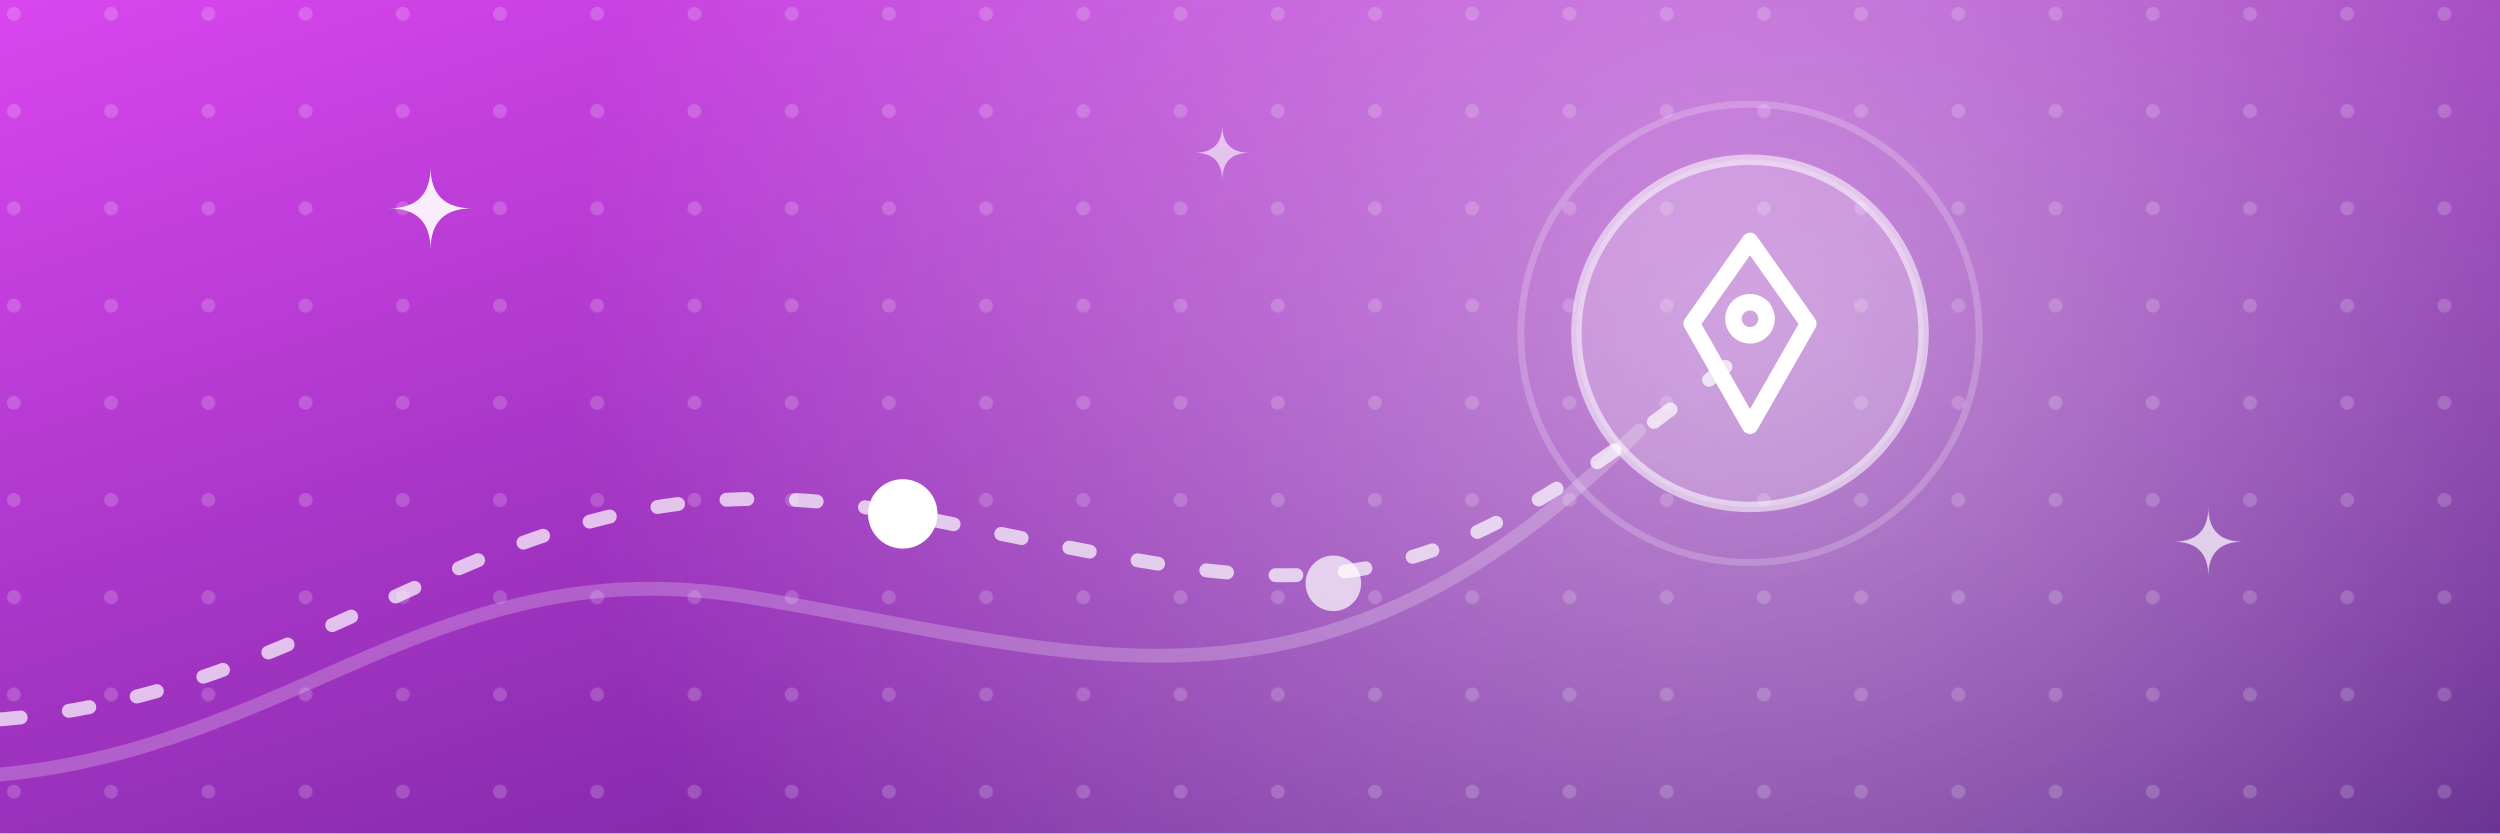
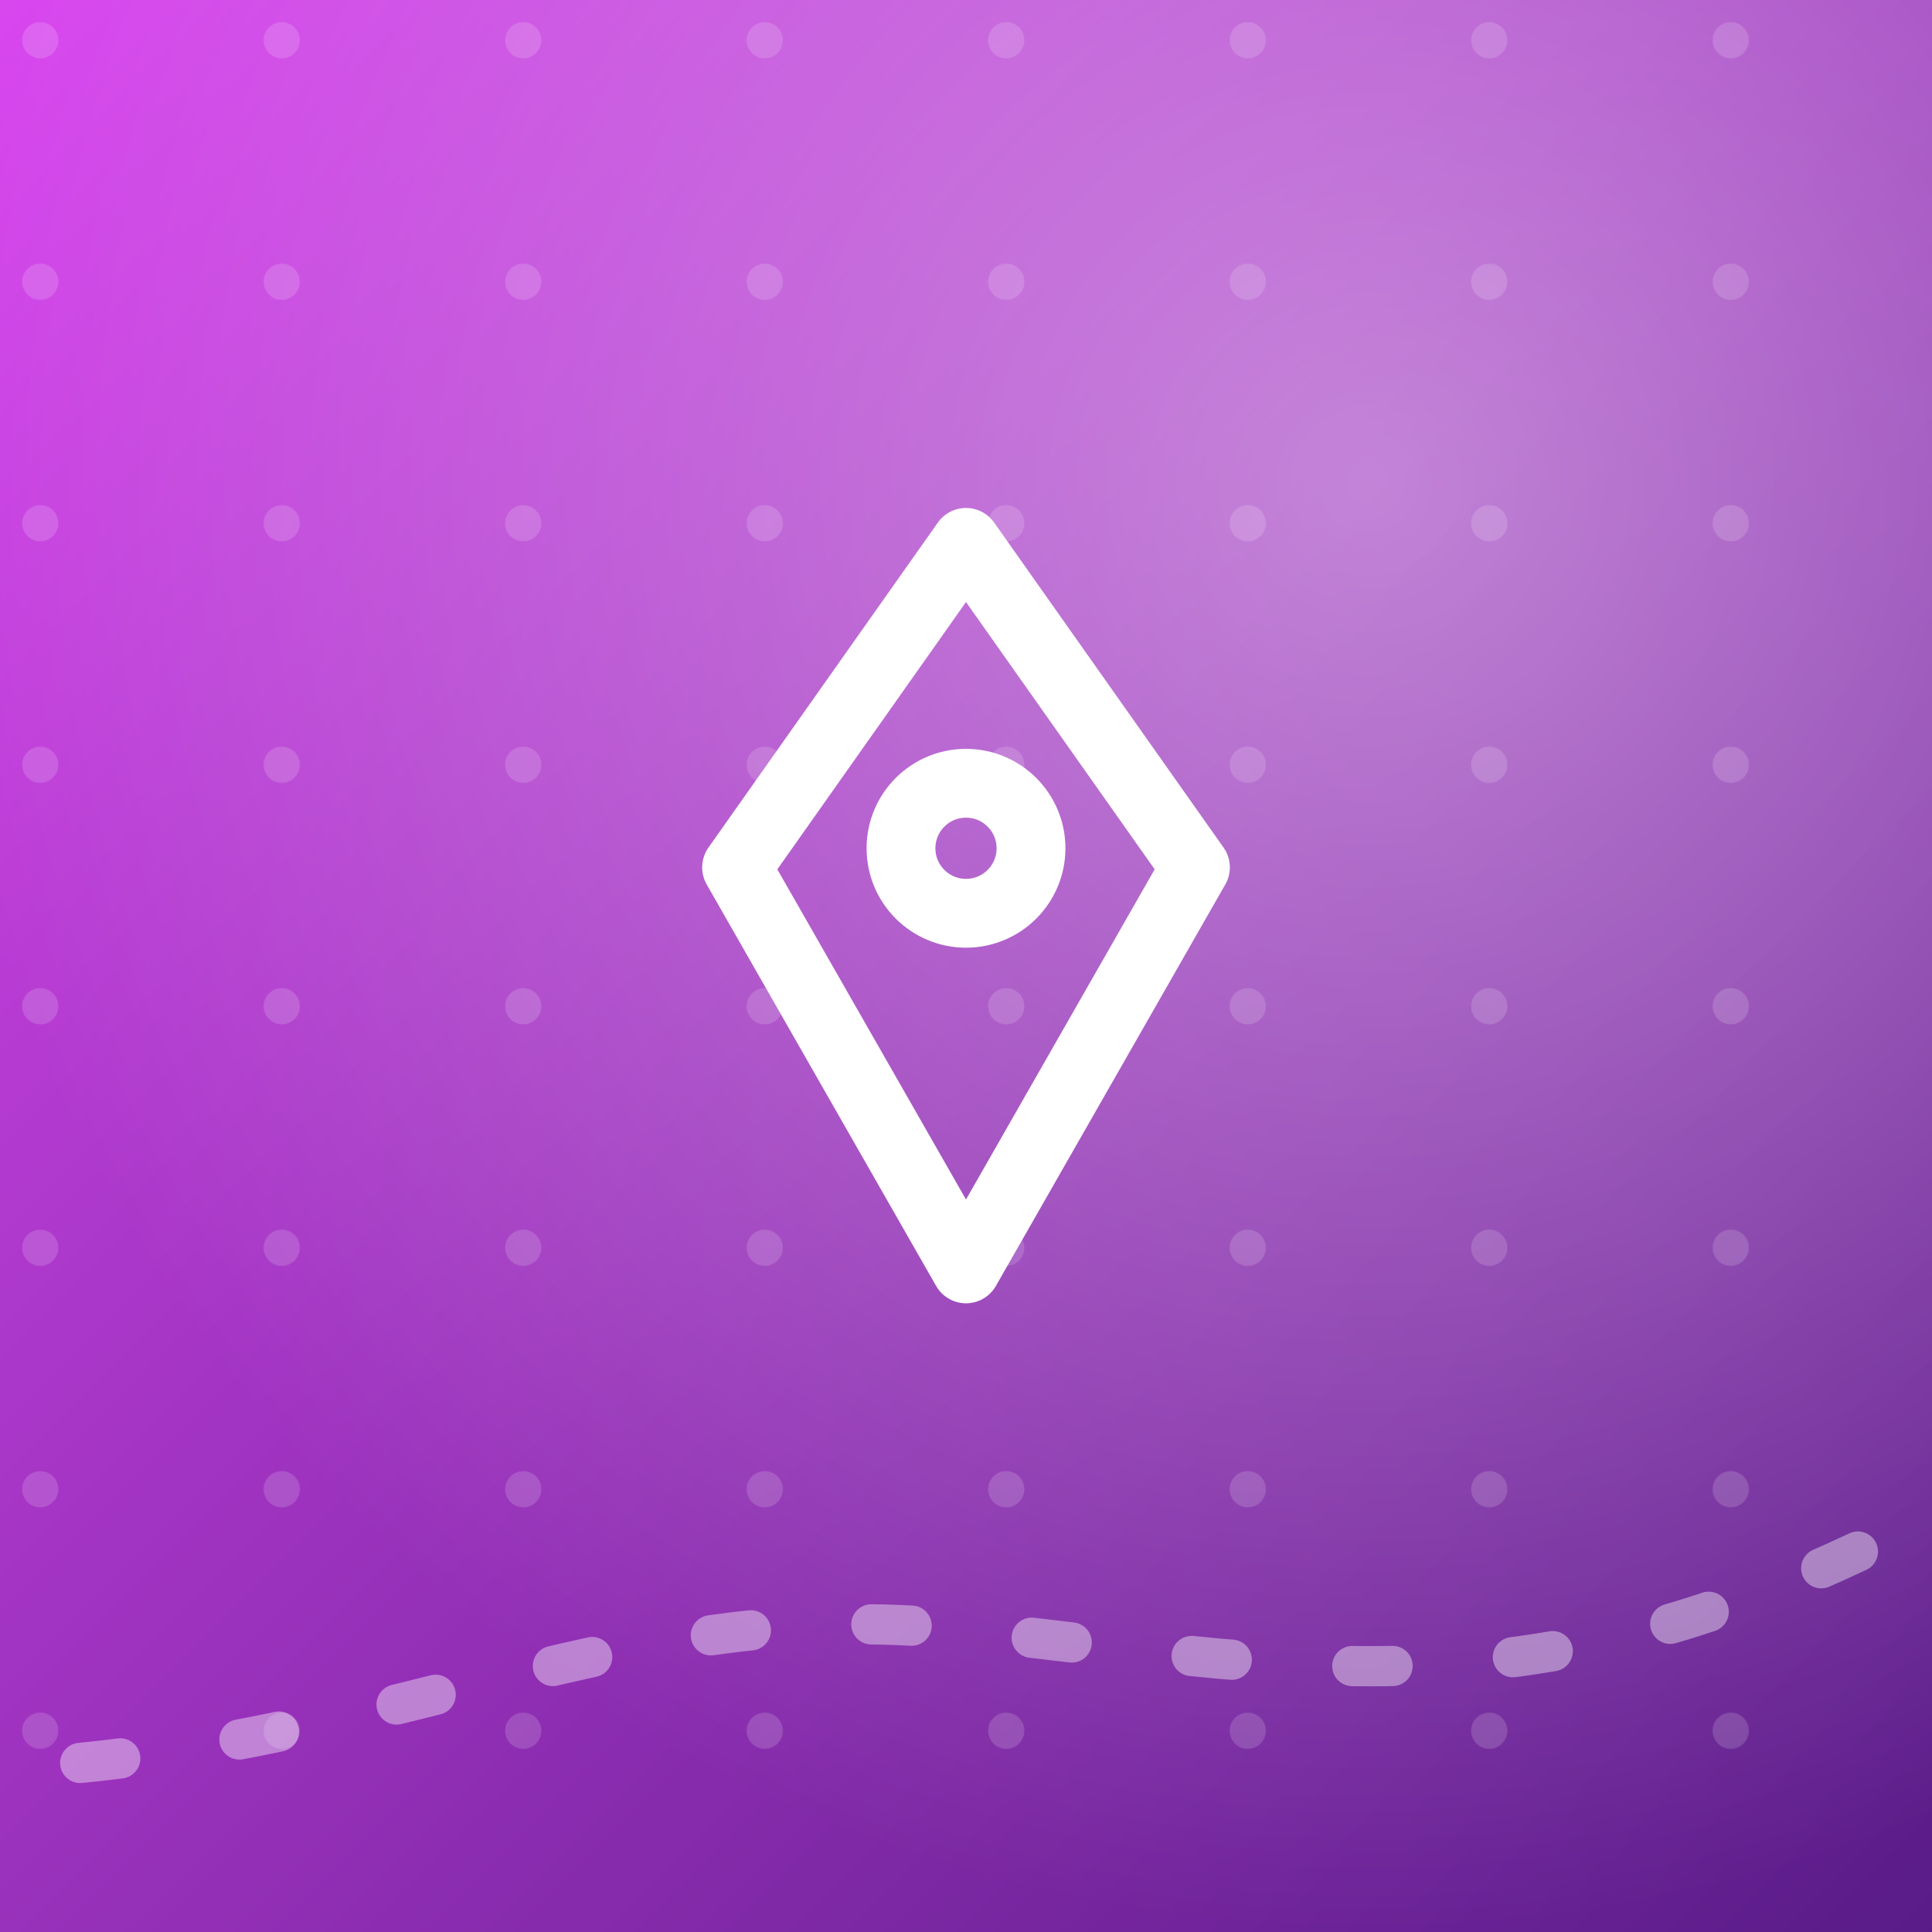
- <svg xmlns="http://www.w3.org/2000/svg" viewBox="0 0 360 120">
+ <svg xmlns="http://www.w3.org/2000/svg" viewBox="0 0 96 96">
  <defs>
    <linearGradient id="rmdesign-bg" x1="0" y1="0" x2="1" y2="1">
      <stop offset="0" stop-color="#d946ef" />
      <stop offset="1" stop-color="#581c87" />
    </linearGradient>
-     <radialGradient id="rmdesign-glow" cx="252" cy="46" r="170" gradientUnits="userSpaceOnUse">
-       <stop offset="0" stop-color="#fff" stop-opacity=".45" />
+     <radialGradient id="rmdesign-glow" cx="68" cy="24" r="72" gradientUnits="userSpaceOnUse">
+       <stop offset="0" stop-color="#fff" stop-opacity=".4" />
      <stop offset="1" stop-color="#fff" stop-opacity="0" />
    </radialGradient>
-     <pattern id="rmdesign-dots" width="14" height="14" patternUnits="userSpaceOnUse">
-       <circle cx="2" cy="2" r="1" fill="#fff" />
+     <pattern id="rmdesign-dots" width="12" height="12" patternUnits="userSpaceOnUse">
+       <circle cx="2" cy="2" r=".9" fill="#fff" />
    </pattern>
  </defs>
-   <rect width="360" height="120" fill="url(#rmdesign-bg)" />
-   <rect width="360" height="120" fill="url(#rmdesign-glow)" />
-   <rect width="360" height="120" fill="url(#rmdesign-dots)" opacity=".18" />
-   <path d="M-10 112C40 112 60 78 108 86S190 108 236 62" fill="none" stroke="#fff" stroke-opacity=".22" stroke-width="2" stroke-linecap="round" />
-   <path d="M-10 104C50 104 70 62 130 74S200 92 252 50" fill="none" stroke="#fff" stroke-opacity=".7" stroke-width="2" stroke-dasharray="3 7" stroke-linecap="round" />
-   <circle cx="130" cy="74" r="5" fill="#fff" />
-   <circle cx="192" cy="84" r="4" fill="#fff" fill-opacity=".7" />
-   <circle cx="252" cy="48" r="25" fill="#fff" fill-opacity=".2" stroke="#fff" stroke-opacity=".55" stroke-width="1.5" />
-   <circle cx="252" cy="48" r="33" fill="none" stroke="#fff" stroke-opacity=".2" />
-   <g transform="translate(252 48) scale(1.4) translate(-12 -12)" fill="none" stroke="#fff" stroke-width="1.7" stroke-linecap="round" stroke-linejoin="round">
+   <rect width="96" height="96" fill="url(#rmdesign-bg)" />
+   <rect width="96" height="96" fill="url(#rmdesign-glow)" />
+   <rect width="96" height="96" fill="url(#rmdesign-dots)" opacity=".16" />
+   <path d="M-4 88C18 88 30 79 48 81S78 86 100 73" fill="none" stroke="#fff" stroke-opacity=".4" stroke-width="2" stroke-dasharray="2 6" stroke-linecap="round" />
+   <g transform="translate(48 45) scale(1.9) translate(-12 -12)" fill="none" stroke="#fff" stroke-width="1.8" stroke-linecap="round" stroke-linejoin="round">
    <path d="M12 2.5l6 8.5-6 10.5L6 11z" />
    <circle cx="12" cy="10.5" r="1.7" />
  </g>
-   <path d="M62 24Q62 30 68 30Q62 30 62 36Q62 30 56 30Q62 30 62 24Z" fill="#fff" opacity="0.9" />
-   <path d="M318 73Q318 78 323 78Q318 78 318 83Q318 78 313 78Q318 78 318 73Z" fill="#fff" opacity="0.7" />
-   <path d="M176 18Q176 22 180 22Q176 22 176 26Q176 22 172 22Q176 22 176 18Z" fill="#fff" opacity="0.6" />
</svg>
